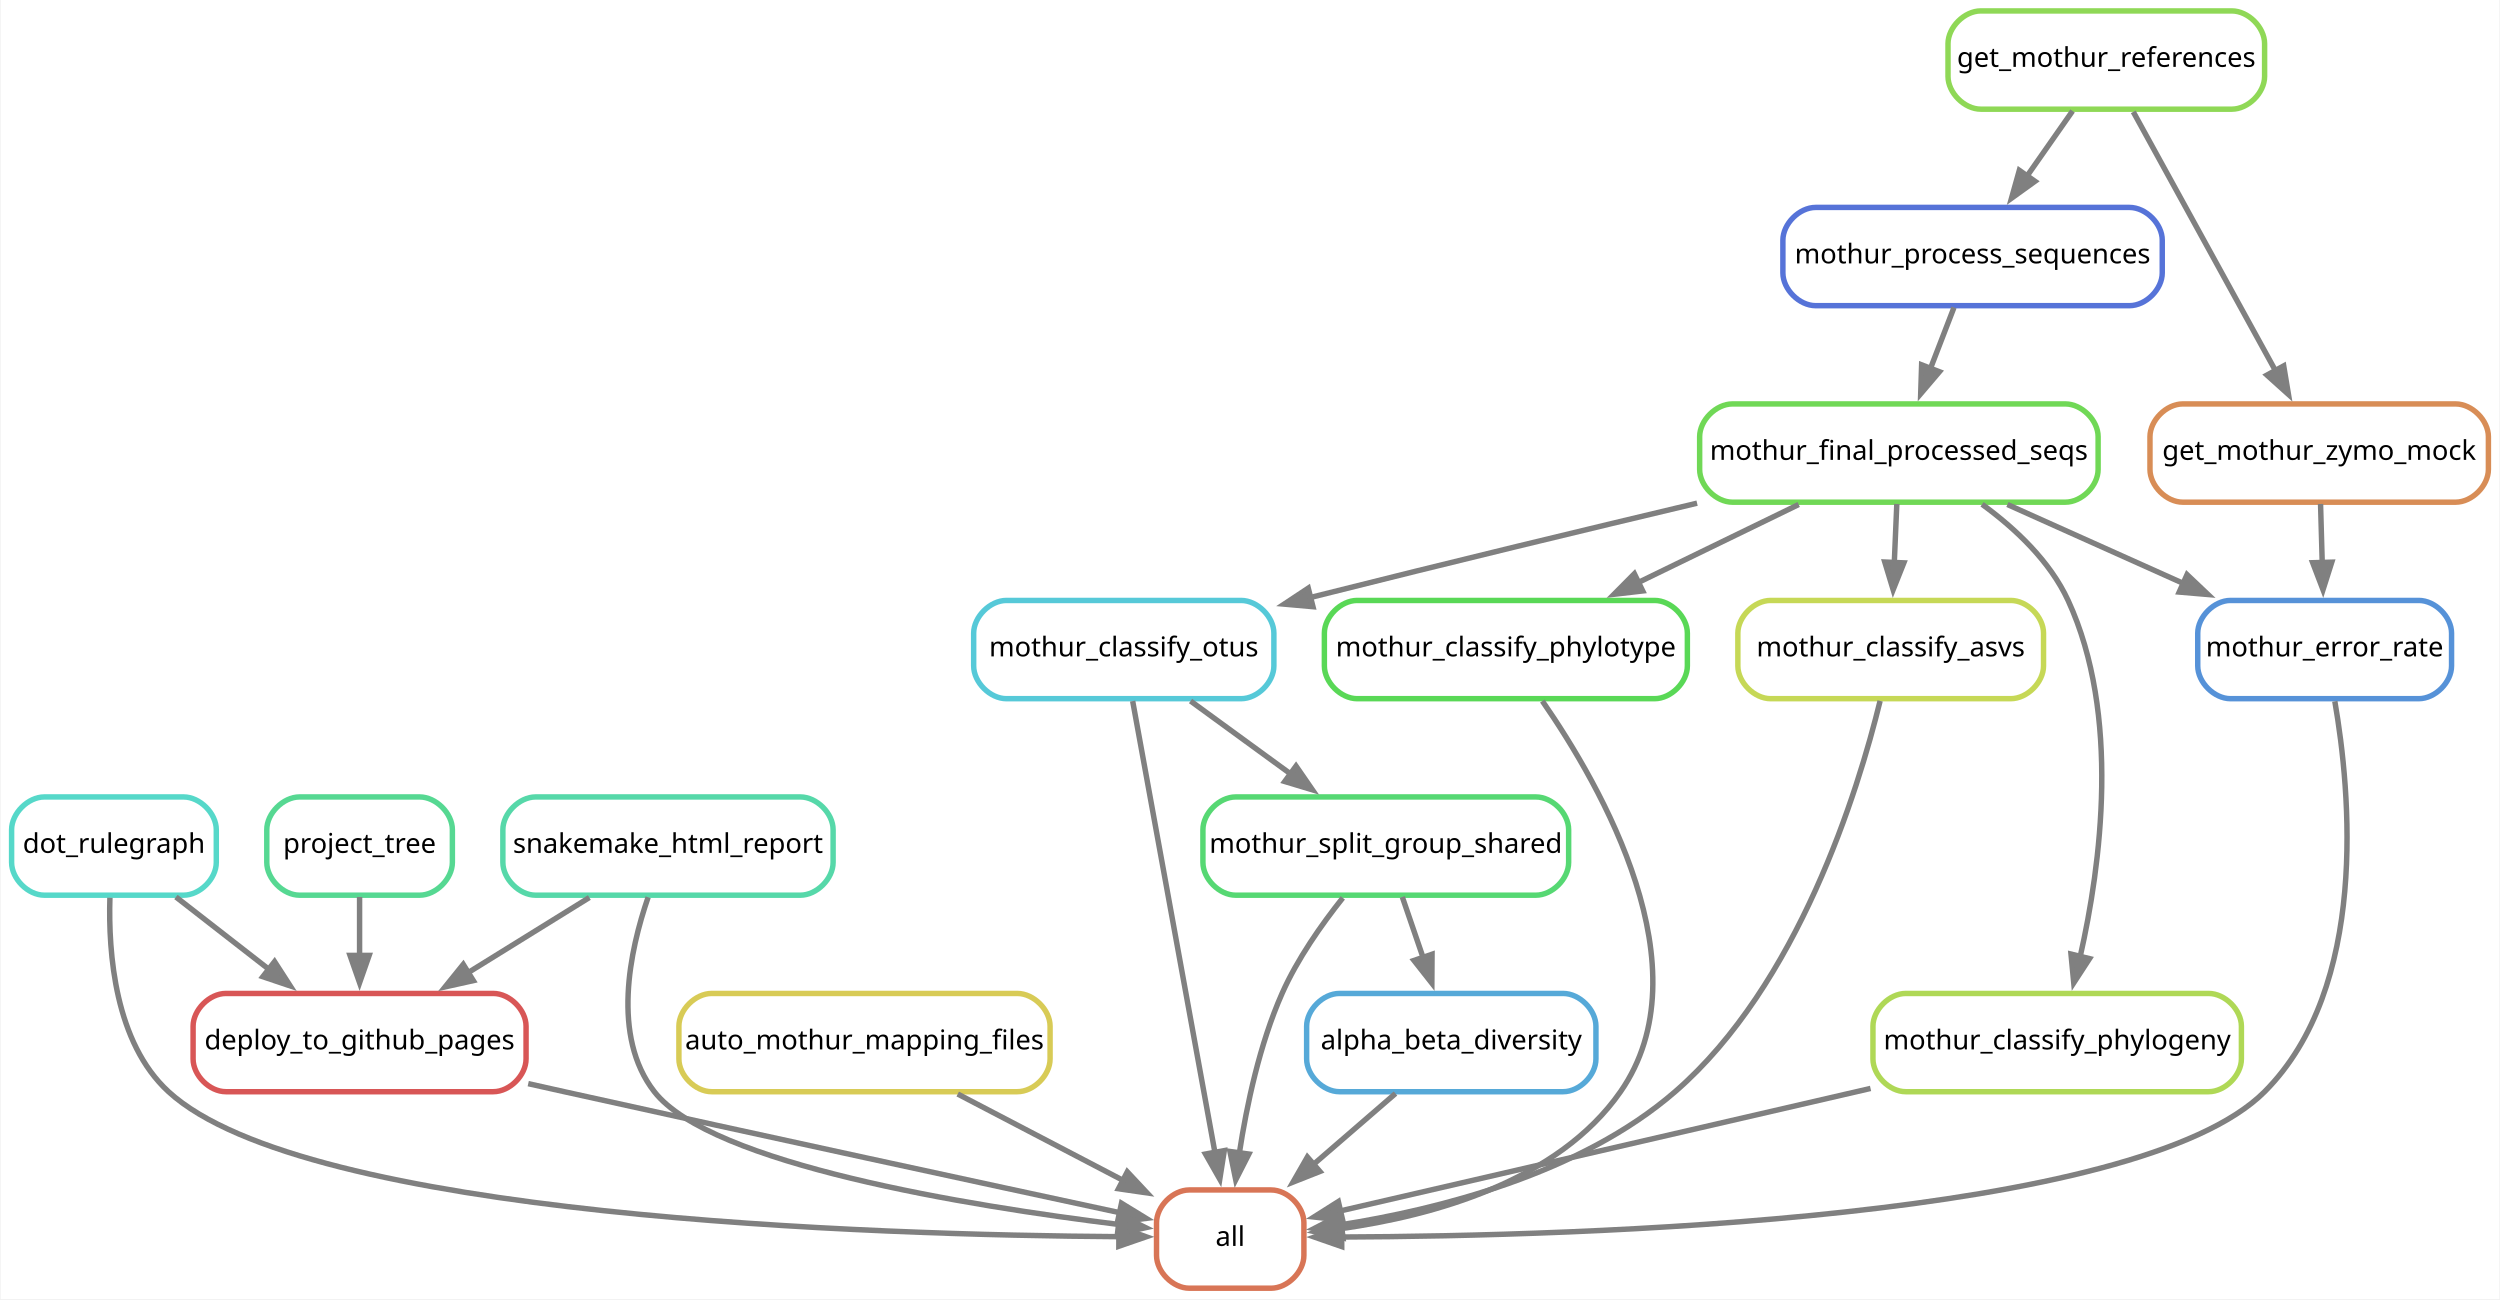
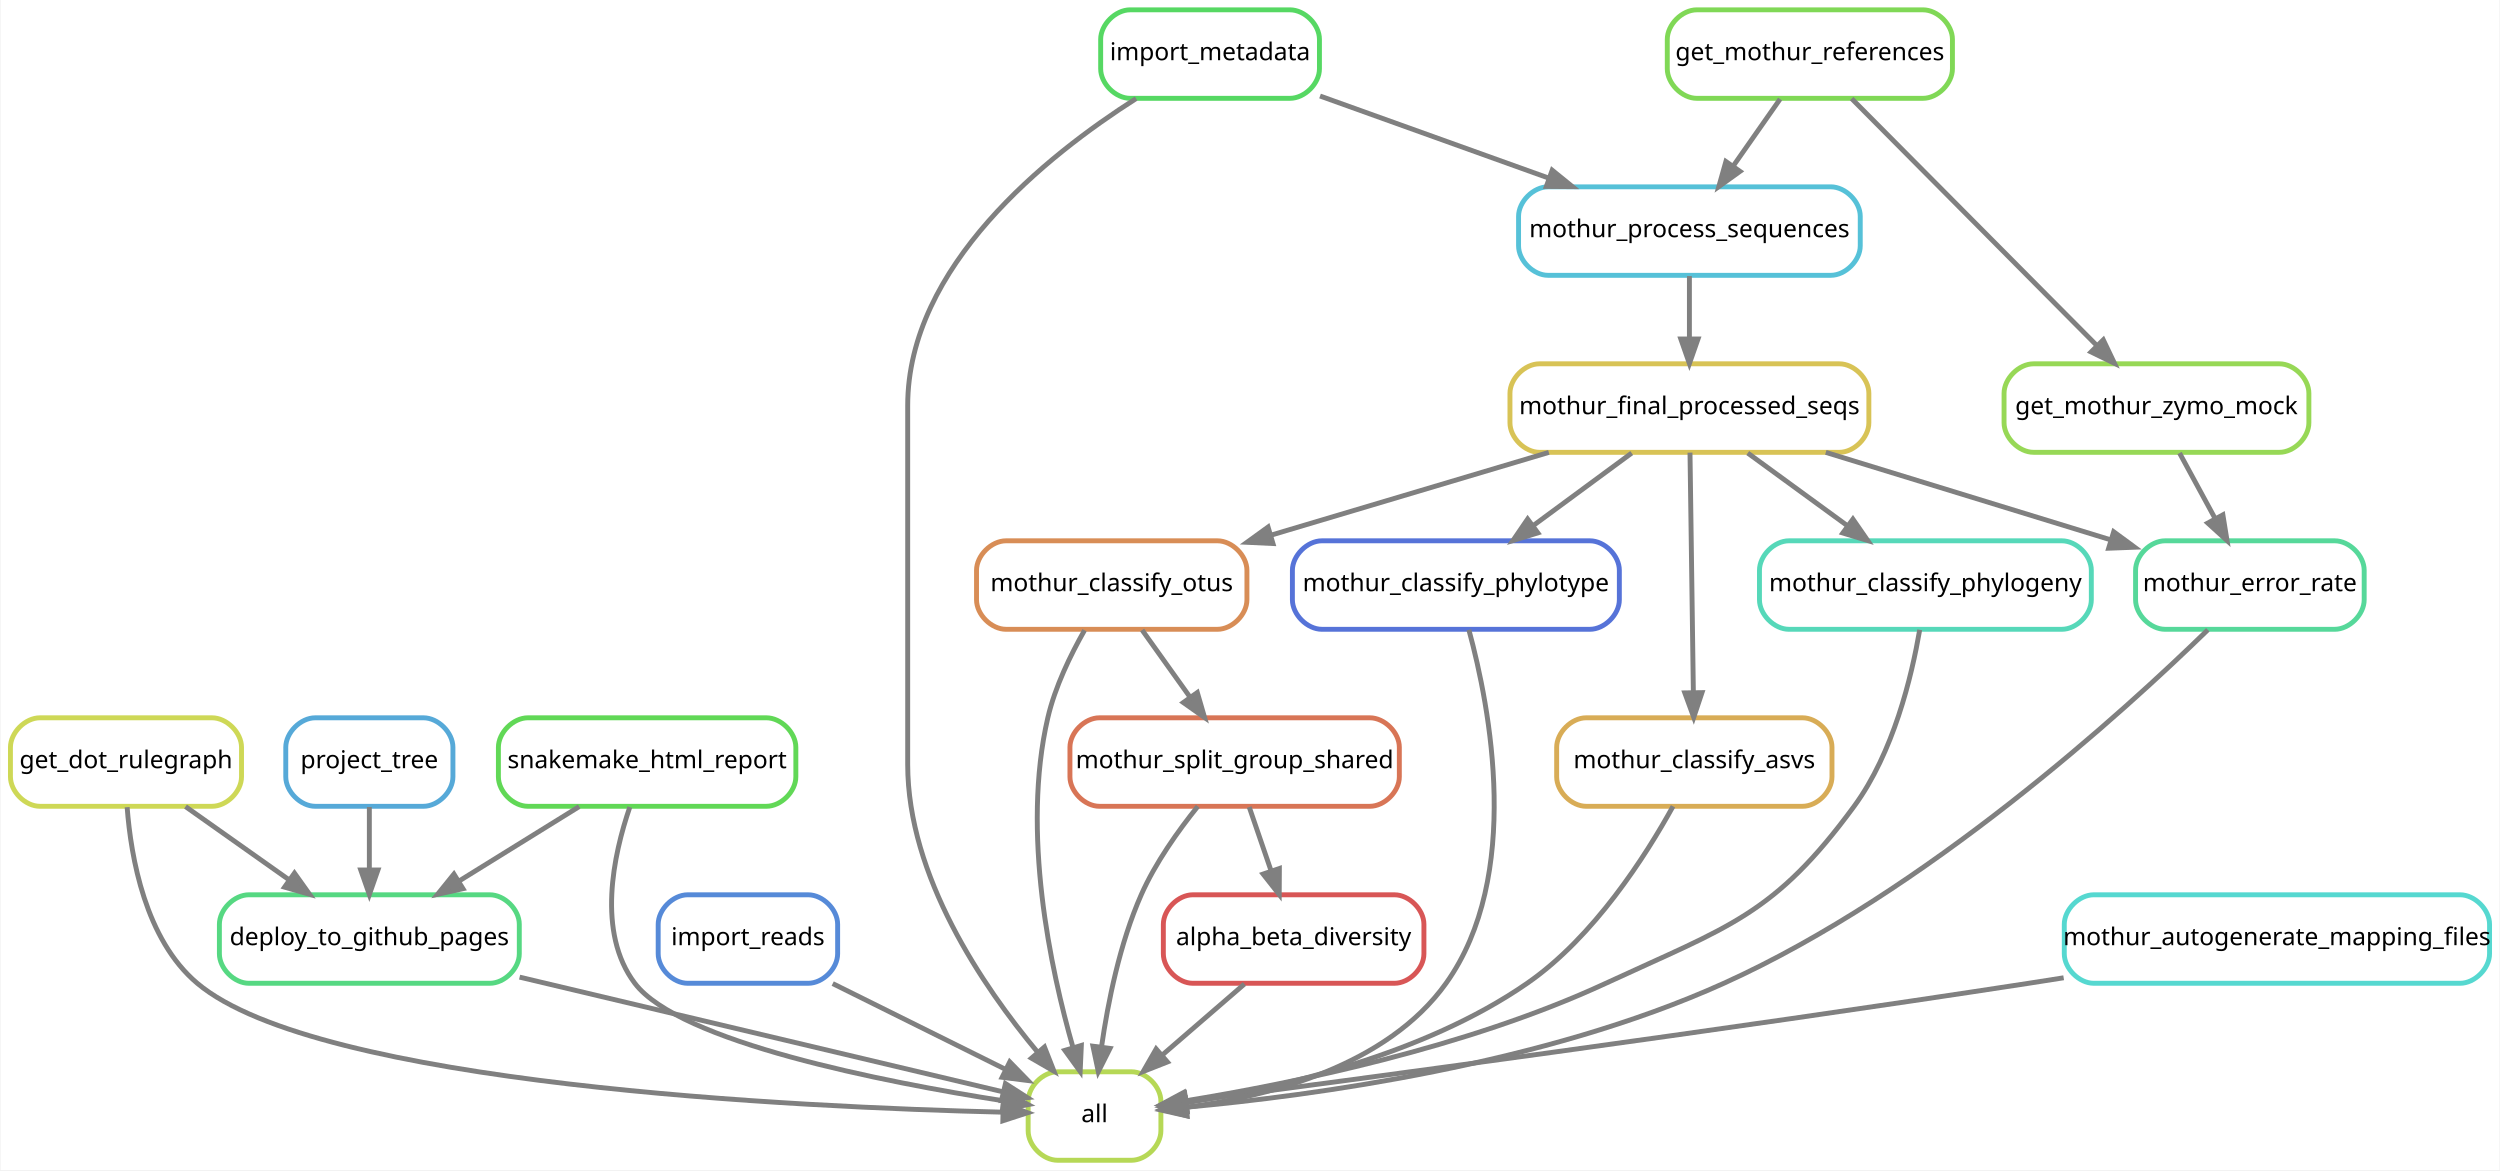
- <svg xmlns="http://www.w3.org/2000/svg" width="916pt" height="476pt" viewBox="0.00 0.00 915.50 476.00">
+ <svg xmlns="http://www.w3.org/2000/svg" width="1017pt" height="476pt" viewBox="0.00 0.00 1016.50 476.00">
  <g id="graph0" class="graph" transform="scale(1 1) rotate(0) translate(4 472)">
-     <polygon fill="white" stroke="none" points="-4,4 -4,-472 911.5,-472 911.5,4 -4,4" />
+     <polygon fill="white" stroke="none" points="-4,4 -4,-472 1012.5,-472 1012.5,4 -4,4" />
    <g id="node1" class="node">
-       <path fill="none" stroke="#d87556" stroke-width="2" d="M461.5,-36C461.5,-36 431.5,-36 431.5,-36 425.5,-36 419.5,-30 419.5,-24 419.5,-24 419.5,-12 419.5,-12 419.5,-6 425.5,0 431.5,0 431.5,0 461.5,0 461.5,0 467.5,0 473.5,-6 473.5,-12 473.5,-12 473.5,-24 473.5,-24 473.5,-30 467.5,-36 461.5,-36" />
-       <text text-anchor="middle" x="446.5" y="-15.5" font-family="sans" font-size="10.00">all</text>
+       <path fill="none" stroke="#b6d856" stroke-width="2" d="M456,-36C456,-36 426,-36 426,-36 420,-36 414,-30 414,-24 414,-24 414,-12 414,-12 414,-6 420,0 426,0 426,0 456,0 456,0 462,0 468,-6 468,-12 468,-12 468,-24 468,-24 468,-30 462,-36 456,-36" />
+       <text text-anchor="middle" x="441" y="-15.5" font-family="sans" font-size="10.00">all</text>
    </g>
    <g id="node2" class="node">
-       <path fill="none" stroke="#56d8c9" stroke-width="2" d="M63,-180C63,-180 12,-180 12,-180 6,-180 0,-174 0,-168 0,-168 0,-156 0,-156 0,-150 6,-144 12,-144 12,-144 63,-144 63,-144 69,-144 75,-150 75,-156 75,-156 75,-168 75,-168 75,-174 69,-180 63,-180" />
-       <text text-anchor="middle" x="37.5" y="-159.5" font-family="sans" font-size="10.00">dot_rulegraph</text>
+       <path fill="none" stroke="#ced856" stroke-width="2" d="M82,-180C82,-180 12,-180 12,-180 6,-180 0,-174 0,-168 0,-168 0,-156 0,-156 0,-150 6,-144 12,-144 12,-144 82,-144 82,-144 88,-144 94,-150 94,-156 94,-156 94,-168 94,-168 94,-174 88,-180 82,-180" />
+       <text text-anchor="middle" x="47" y="-159.5" font-family="sans" font-size="10.00">get_dot_rulegraph</text>
+     </g>
+     <g id="edge10" class="edge">
+       <path fill="none" stroke="grey" stroke-width="2" d="M47.47,-143.64C49.01,-123.2 54.87,-89.8 76,-72 125.03,-30.7 320.64,-21.58 403.55,-19.57" />
+       <polygon fill="grey" stroke="grey" stroke-width="2" points="403.86,-23.06 413.78,-19.34 403.71,-16.07 403.86,-23.06" />
+     </g>
+     <g id="node3" class="node">
+       <path fill="none" stroke="#56d882" stroke-width="2" d="M195,-108C195,-108 97,-108 97,-108 91,-108 85,-102 85,-96 85,-96 85,-84 85,-84 85,-78 91,-72 97,-72 97,-72 195,-72 195,-72 201,-72 207,-78 207,-84 207,-84 207,-96 207,-96 207,-102 201,-108 195,-108" />
+       <text text-anchor="middle" x="146" y="-87.5" font-family="sans" font-size="10.00">deploy_to_github_pages</text>
+     </g>
+     <g id="edge14" class="edge">
+       <path fill="none" stroke="grey" stroke-width="2" d="M71.22,-143.88C83.92,-134.89 99.66,-123.76 113.42,-114.03" />
+       <polygon fill="grey" stroke="grey" stroke-width="2" points="115.54,-116.82 121.69,-108.19 111.5,-111.11 115.54,-116.82" />
+     </g>
+     <g id="edge13" class="edge">
+       <path fill="none" stroke="grey" stroke-width="2" d="M207.12,-74.5C266.37,-60.44 354.31,-39.57 403.75,-27.84" />
+       <polygon fill="grey" stroke="grey" stroke-width="2" points="404.77,-31.19 413.69,-25.48 403.16,-24.38 404.77,-31.19" />
+     </g>
+     <g id="node4" class="node">
+       <path fill="none" stroke="#56a9d8" stroke-width="2" d="M168,-180C168,-180 124,-180 124,-180 118,-180 112,-174 112,-168 112,-168 112,-156 112,-156 112,-150 118,-144 124,-144 124,-144 168,-144 168,-144 174,-144 180,-150 180,-156 180,-156 180,-168 180,-168 180,-174 174,-180 168,-180" />
+       <text text-anchor="middle" x="146" y="-159.5" font-family="sans" font-size="10.00">project_tree</text>
+     </g>
+     <g id="edge15" class="edge">
+       <path fill="none" stroke="grey" stroke-width="2" d="M146,-143.7C146,-135.98 146,-126.71 146,-118.11" />
+       <polygon fill="grey" stroke="grey" stroke-width="2" points="149.5,-118.1 146,-108.1 142.5,-118.1 149.5,-118.1" />
+     </g>
+     <g id="node5" class="node">
+       <path fill="none" stroke="#61d856" stroke-width="2" d="M307.5,-180C307.5,-180 210.5,-180 210.5,-180 204.5,-180 198.5,-174 198.5,-168 198.5,-168 198.5,-156 198.5,-156 198.5,-150 204.5,-144 210.5,-144 210.5,-144 307.5,-144 307.5,-144 313.5,-144 319.5,-150 319.5,-156 319.5,-156 319.5,-168 319.5,-168 319.5,-174 313.5,-180 307.5,-180" />
+       <text text-anchor="middle" x="259" y="-159.5" font-family="sans" font-size="10.00">snakemake_html_report</text>
+     </g>
+     <g id="edge3" class="edge">
+       <path fill="none" stroke="grey" stroke-width="2" d="M251.96,-143.68C245.29,-124.21 238.41,-92.62 254,-72 272.05,-48.13 354.87,-31.89 404.03,-24.17" />
+       <polygon fill="grey" stroke="grey" stroke-width="2" points="404.62,-27.62 413.98,-22.65 403.56,-20.7 404.62,-27.62" />
+     </g>
+     <g id="edge16" class="edge">
+       <path fill="none" stroke="grey" stroke-width="2" d="M231.36,-143.88C216.58,-134.72 198.21,-123.34 182.3,-113.48" />
+       <polygon fill="grey" stroke="grey" stroke-width="2" points="184.09,-110.48 173.75,-108.19 180.41,-116.43 184.09,-110.48" />
+     </g>
+     <g id="node6" class="node">
+       <path fill="none" stroke="#568ad8" stroke-width="2" d="M324.5,-108C324.5,-108 275.5,-108 275.5,-108 269.5,-108 263.5,-102 263.5,-96 263.5,-96 263.5,-84 263.5,-84 263.5,-78 269.5,-72 275.5,-72 275.5,-72 324.5,-72 324.5,-72 330.5,-72 336.5,-78 336.5,-84 336.5,-84 336.5,-96 336.5,-96 336.5,-102 330.5,-108 324.5,-108" />
+       <text text-anchor="middle" x="300" y="-87.5" font-family="sans" font-size="10.00">import_reads</text>
+     </g>
+     <g id="edge11" class="edge">
+       <path fill="none" stroke="grey" stroke-width="2" d="M334.49,-71.88C355.8,-61.3 383.1,-47.74 404.73,-37.01" />
+       <polygon fill="grey" stroke="grey" stroke-width="2" points="406.52,-40.03 413.92,-32.44 403.41,-33.76 406.52,-40.03" />
+     </g>
+     <g id="node7" class="node">
+       <path fill="none" stroke="#56d863" stroke-width="2" d="M520.5,-468C520.5,-468 455.5,-468 455.5,-468 449.5,-468 443.5,-462 443.5,-456 443.5,-456 443.5,-444 443.5,-444 443.5,-438 449.5,-432 455.5,-432 455.5,-432 520.5,-432 520.5,-432 526.5,-432 532.5,-438 532.5,-444 532.5,-444 532.5,-456 532.5,-456 532.5,-462 526.5,-468 520.5,-468" />
+       <text text-anchor="middle" x="488" y="-447.5" font-family="sans" font-size="10.00">import_metadata</text>
+     </g>
+     <g id="edge9" class="edge">
+       <path fill="none" stroke="grey" stroke-width="2" d="M457.91,-431.89C421.5,-408.7 365,-363.59 365,-307 365,-307 365,-307 365,-161 365,-115.64 395.52,-70.75 417.88,-43.95" />
+       <polygon fill="grey" stroke="grey" stroke-width="2" points="420.64,-46.09 424.51,-36.23 415.34,-41.53 420.64,-46.09" />
+     </g>
+     <g id="node11" class="node">
+       <path fill="none" stroke="#56c1d8" stroke-width="2" d="M740.5,-396C740.5,-396 625.5,-396 625.5,-396 619.5,-396 613.5,-390 613.5,-384 613.5,-384 613.5,-372 613.5,-372 613.5,-366 619.5,-360 625.5,-360 625.5,-360 740.5,-360 740.5,-360 746.5,-360 752.5,-366 752.5,-372 752.5,-372 752.5,-384 752.5,-384 752.5,-390 746.5,-396 740.5,-396" />
+       <text text-anchor="middle" x="683" y="-375.5" font-family="sans" font-size="10.00">mothur_process_sequences</text>
+     </g>
+     <g id="edge20" class="edge">
+       <path fill="none" stroke="grey" stroke-width="2" d="M532.74,-432.94C560.44,-423 596.27,-410.14 625.99,-399.47" />
+       <polygon fill="grey" stroke="grey" stroke-width="2" points="627.18,-402.76 635.41,-396.08 624.81,-396.17 627.18,-402.76" />
+     </g>
+     <g id="node8" class="node">
+       <path fill="none" stroke="#56d8d0" stroke-width="2" d="M996.5,-108C996.5,-108 847.5,-108 847.5,-108 841.5,-108 835.5,-102 835.5,-96 835.5,-96 835.5,-84 835.5,-84 835.5,-78 841.5,-72 847.5,-72 847.5,-72 996.5,-72 996.5,-72 1002.5,-72 1008.5,-78 1008.5,-84 1008.5,-84 1008.5,-96 1008.5,-96 1008.5,-102 1002.5,-108 996.5,-108" />
+       <text text-anchor="middle" x="922" y="-87.5" font-family="sans" font-size="10.00">mothur_autogenerate_mapping_files</text>
+     </g>
+     <g id="edge6" class="edge">
+       <path fill="none" stroke="grey" stroke-width="2" d="M835.25,-74.24C830.43,-73.47 825.66,-72.72 821,-72 695.7,-52.72 546.68,-32.81 478.46,-23.87" />
+       <polygon fill="grey" stroke="grey" stroke-width="2" points="478.59,-20.36 468.22,-22.53 477.69,-27.3 478.59,-20.36" />
+     </g>
+     <g id="node9" class="node">
+       <path fill="none" stroke="#d88d56" stroke-width="2" d="M491,-252C491,-252 405,-252 405,-252 399,-252 393,-246 393,-240 393,-240 393,-228 393,-228 393,-222 399,-216 405,-216 405,-216 491,-216 491,-216 497,-216 503,-222 503,-228 503,-228 503,-240 503,-240 503,-246 497,-252 491,-252" />
+       <text text-anchor="middle" x="448" y="-231.5" font-family="sans" font-size="10.00">mothur_classify_otus</text>
+     </g>
+     <g id="edge7" class="edge">
+       <path fill="none" stroke="grey" stroke-width="2" d="M436.95,-215.61C431.26,-205.62 424.92,-192.58 422,-180 411.21,-133.49 423.06,-77.92 432.29,-45.73" />
+       <polygon fill="grey" stroke="grey" stroke-width="2" points="435.64,-46.72 435.16,-36.13 428.94,-44.71 435.64,-46.72" />
+     </g>
+     <g id="node18" class="node">
+       <path fill="none" stroke="#d87556" stroke-width="2" d="M553,-180C553,-180 443,-180 443,-180 437,-180 431,-174 431,-168 431,-168 431,-156 431,-156 431,-150 437,-144 443,-144 443,-144 553,-144 553,-144 559,-144 565,-150 565,-156 565,-156 565,-168 565,-168 565,-174 559,-180 553,-180" />
+       <text text-anchor="middle" x="498" y="-159.5" font-family="sans" font-size="10.00">mothur_split_group_shared</text>
+     </g>
+     <g id="edge27" class="edge">
+       <path fill="none" stroke="grey" stroke-width="2" d="M460.36,-215.7C466.23,-207.47 473.37,-197.48 479.84,-188.42" />
+       <polygon fill="grey" stroke="grey" stroke-width="2" points="482.82,-190.28 485.78,-180.1 477.12,-186.21 482.82,-190.28" />
+     </g>
+     <g id="node10" class="node">
+       <path fill="none" stroke="#d8c356" stroke-width="2" d="M744,-324C744,-324 622,-324 622,-324 616,-324 610,-318 610,-312 610,-312 610,-300 610,-300 610,-294 616,-288 622,-288 622,-288 744,-288 744,-288 750,-288 756,-294 756,-300 756,-300 756,-312 756,-312 756,-318 750,-324 744,-324" />
+       <text text-anchor="middle" x="683" y="-303.5" font-family="sans" font-size="10.00">mothur_final_processed_seqs</text>
+     </g>
+     <g id="edge17" class="edge">
+       <path fill="none" stroke="grey" stroke-width="2" d="M625.81,-287.97C591.66,-277.79 548.19,-264.84 512.77,-254.29" />
+       <polygon fill="grey" stroke="grey" stroke-width="2" points="513.59,-250.89 503.01,-251.39 511.6,-257.6 513.59,-250.89" />
+     </g>
+     <g id="node13" class="node">
+       <path fill="none" stroke="#5673d8" stroke-width="2" d="M642.5,-252C642.5,-252 533.5,-252 533.5,-252 527.5,-252 521.5,-246 521.5,-240 521.5,-240 521.5,-228 521.5,-228 521.5,-222 527.5,-216 533.5,-216 533.5,-216 642.5,-216 642.5,-216 648.5,-216 654.5,-222 654.5,-228 654.5,-228 654.5,-240 654.5,-240 654.5,-246 648.5,-252 642.5,-252" />
+       <text text-anchor="middle" x="588" y="-231.5" font-family="sans" font-size="10.00">mothur_classify_phylotype</text>
+     </g>
+     <g id="edge21" class="edge">
+       <path fill="none" stroke="grey" stroke-width="2" d="M659.52,-287.7C647.44,-278.8 632.55,-267.82 619.48,-258.2" />
+       <polygon fill="grey" stroke="grey" stroke-width="2" points="621.34,-255.22 611.21,-252.1 617.19,-260.85 621.34,-255.22" />
+     </g>
+     <g id="node14" class="node">
+       <path fill="none" stroke="#d8ac56" stroke-width="2" d="M729,-180C729,-180 641,-180 641,-180 635,-180 629,-174 629,-168 629,-168 629,-156 629,-156 629,-150 635,-144 641,-144 641,-144 729,-144 729,-144 735,-144 741,-150 741,-156 741,-156 741,-168 741,-168 741,-174 735,-180 729,-180" />
+       <text text-anchor="middle" x="685" y="-159.5" font-family="sans" font-size="10.00">mothur_classify_asvs</text>
+     </g>
+     <g id="edge22" class="edge">
+       <path fill="none" stroke="grey" stroke-width="2" d="M683.24,-287.87C683.58,-263.67 684.21,-219.21 684.61,-190.39" />
+       <polygon fill="grey" stroke="grey" stroke-width="2" points="688.12,-190.24 684.76,-180.19 681.12,-190.14 688.12,-190.24" />
+     </g>
+     <g id="node15" class="node">
+       <path fill="none" stroke="#56d8b9" stroke-width="2" d="M834.5,-252C834.5,-252 723.5,-252 723.5,-252 717.5,-252 711.5,-246 711.5,-240 711.5,-240 711.5,-228 711.5,-228 711.5,-222 717.5,-216 723.5,-216 723.5,-216 834.5,-216 834.5,-216 840.5,-216 846.5,-222 846.5,-228 846.5,-228 846.5,-240 846.5,-240 846.5,-246 840.5,-252 834.5,-252" />
+       <text text-anchor="middle" x="779" y="-231.5" font-family="sans" font-size="10.00">mothur_classify_phylogeny</text>
+     </g>
+     <g id="edge23" class="edge">
+       <path fill="none" stroke="grey" stroke-width="2" d="M706.73,-287.7C718.94,-278.8 733.99,-267.82 747.18,-258.2" />
+       <polygon fill="grey" stroke="grey" stroke-width="2" points="749.52,-260.82 755.54,-252.1 745.4,-255.17 749.52,-260.82" />
+     </g>
+     <g id="node16" class="node">
+       <path fill="none" stroke="#56d89a" stroke-width="2" d="M945.5,-252C945.5,-252 876.5,-252 876.5,-252 870.5,-252 864.5,-246 864.5,-240 864.5,-240 864.5,-228 864.5,-228 864.5,-222 870.5,-216 876.5,-216 876.5,-216 945.5,-216 945.5,-216 951.5,-216 957.5,-222 957.5,-228 957.5,-228 957.5,-240 957.5,-240 957.5,-246 951.5,-252 945.5,-252" />
+       <text text-anchor="middle" x="911" y="-231.5" font-family="sans" font-size="10.00">mothur_error_rate</text>
+     </g>
+     <g id="edge25" class="edge">
+       <path fill="none" stroke="grey" stroke-width="2" d="M738.48,-287.97C773.67,-277.16 819.05,-263.23 854.44,-252.37" />
+       <polygon fill="grey" stroke="grey" stroke-width="2" points="855.6,-255.67 864.14,-249.39 853.55,-248.98 855.6,-255.67" />
+     </g>
+     <g id="edge18" class="edge">
+       <path fill="none" stroke="grey" stroke-width="2" d="M683,-359.7C683,-351.98 683,-342.71 683,-334.11" />
+       <polygon fill="grey" stroke="grey" stroke-width="2" points="686.5,-334.1 683,-324.1 679.5,-334.1 686.5,-334.1" />
+     </g>
+     <g id="node12" class="node">
+       <path fill="none" stroke="#80d856" stroke-width="2" d="M778,-468C778,-468 686,-468 686,-468 680,-468 674,-462 674,-456 674,-456 674,-444 674,-444 674,-438 680,-432 686,-432 686,-432 778,-432 778,-432 784,-432 790,-438 790,-444 790,-444 790,-456 790,-456 790,-462 784,-468 778,-468" />
+       <text text-anchor="middle" x="732" y="-447.5" font-family="sans" font-size="10.00">get_mothur_references</text>
+     </g>
+     <g id="edge19" class="edge">
+       <path fill="none" stroke="grey" stroke-width="2" d="M719.89,-431.7C714.13,-423.47 707.14,-413.48 700.79,-404.42" />
+       <polygon fill="grey" stroke="grey" stroke-width="2" points="703.58,-402.29 694.97,-396.1 697.84,-406.3 703.58,-402.29" />
+     </g>
+     <g id="node17" class="node">
+       <path fill="none" stroke="#97d856" stroke-width="2" d="M923,-324C923,-324 823,-324 823,-324 817,-324 811,-318 811,-312 811,-312 811,-300 811,-300 811,-294 817,-288 823,-288 823,-288 923,-288 923,-288 929,-288 935,-294 935,-300 935,-300 935,-312 935,-312 935,-318 929,-324 923,-324" />
+       <text text-anchor="middle" x="873" y="-303.5" font-family="sans" font-size="10.00">get_mothur_zymo_mock</text>
+     </g>
+     <g id="edge26" class="edge">
+       <path fill="none" stroke="grey" stroke-width="2" d="M749.01,-431.87C773.89,-406.82 820.32,-360.05 848.77,-331.41" />
+       <polygon fill="grey" stroke="grey" stroke-width="2" points="851.37,-333.75 855.93,-324.19 846.4,-328.82 851.37,-333.75" />
+     </g>
+     <g id="edge12" class="edge">
+       <path fill="none" stroke="grey" stroke-width="2" d="M593.29,-215.79C601.92,-184.05 615.13,-115.57 584,-72 559.94,-38.32 511.94,-26.01 478.21,-21.53" />
+       <polygon fill="grey" stroke="grey" stroke-width="2" points="478.58,-18.05 468.24,-20.38 477.77,-25 478.58,-18.05" />
    </g>
    <g id="edge8" class="edge">
-       <path fill="none" stroke="grey" stroke-width="2" d="M36.02,-143.06C35.41,-122.7 37.9,-89.99 57.5,-72 107.66,-25.96 316.43,-19.5 405.71,-18.88" />
-       <polygon fill="grey" stroke="grey" stroke-width="2" points="405.71,-22.38 415.7,-18.84 405.69,-15.38 405.71,-22.38" />
+       <path fill="none" stroke="grey" stroke-width="2" d="M676.34,-143.99C665.25,-123.89 644.18,-90.81 617,-72 574.79,-42.78 516.13,-29.36 478.36,-23.41" />
+       <polygon fill="grey" stroke="grey" stroke-width="2" points="478.69,-19.92 468.29,-21.93 477.67,-26.85 478.69,-19.92" />
    </g>
-     <g id="node3" class="node">
-       <path fill="none" stroke="#d85656" stroke-width="2" d="M176.5,-108C176.5,-108 78.5,-108 78.5,-108 72.5,-108 66.5,-102 66.5,-96 66.5,-96 66.5,-84 66.5,-84 66.5,-78 72.5,-72 78.5,-72 78.5,-72 176.5,-72 176.5,-72 182.5,-72 188.5,-78 188.5,-84 188.5,-84 188.5,-96 188.5,-96 188.5,-102 182.5,-108 176.5,-108" />
-       <text text-anchor="middle" x="127.5" y="-87.5" font-family="sans" font-size="10.00">deploy_to_github_pages</text>
-     </g>
-     <g id="edge14" class="edge">
-       <path fill="none" stroke="grey" stroke-width="2" d="M60.21,-143.34C70.58,-135.27 83.05,-125.57 94.43,-116.72" />
-       <polygon fill="grey" stroke="grey" stroke-width="2" points="96.35,-119.66 102.09,-110.76 92.05,-114.14 96.35,-119.66" />
+     <g id="edge2" class="edge">
+       <path fill="none" stroke="grey" stroke-width="2" d="M776.69,-215.8C773.42,-196.71 765.96,-165.75 750,-144 717.38,-99.56 699.01,-95.2 649,-72 592.32,-45.7 520.66,-31.12 477.95,-24.18" />
+       <polygon fill="grey" stroke="grey" stroke-width="2" points="478.43,-20.71 468.01,-22.62 477.34,-27.63 478.43,-20.71" />
    </g>
    <g id="edge1" class="edge">
-       <path fill="none" stroke="grey" stroke-width="2" d="M189.29,-74.95C193.76,-73.95 198.2,-72.95 202.5,-72 274.06,-56.12 357.55,-38.09 405.98,-27.68" />
-       <polygon fill="grey" stroke="grey" stroke-width="2" points="406.67,-31.12 415.71,-25.59 405.2,-24.27 406.67,-31.12" />
-     </g>
-     <g id="node4" class="node">
-       <path fill="none" stroke="#56d892" stroke-width="2" d="M149.5,-180C149.5,-180 105.5,-180 105.5,-180 99.5,-180 93.5,-174 93.5,-168 93.5,-168 93.5,-156 93.5,-156 93.5,-150 99.5,-144 105.5,-144 105.5,-144 149.5,-144 149.5,-144 155.5,-144 161.5,-150 161.5,-156 161.5,-156 161.5,-168 161.5,-168 161.5,-174 155.5,-180 149.5,-180" />
-       <text text-anchor="middle" x="127.5" y="-159.5" font-family="sans" font-size="10.00">project_tree</text>
-     </g>
-     <g id="edge12" class="edge">
-       <path fill="none" stroke="grey" stroke-width="2" d="M127.5,-143.34C127.5,-136.75 127.5,-129.08 127.5,-121.67" />
-       <polygon fill="grey" stroke="grey" stroke-width="2" points="131,-121.93 127.5,-111.93 124,-121.93 131,-121.93" />
-     </g>
-     <g id="node5" class="node">
-       <path fill="none" stroke="#56d8a9" stroke-width="2" d="M289,-180C289,-180 192,-180 192,-180 186,-180 180,-174 180,-168 180,-168 180,-156 180,-156 180,-150 186,-144 192,-144 192,-144 289,-144 289,-144 295,-144 301,-150 301,-156 301,-156 301,-168 301,-168 301,-174 295,-180 289,-180" />
-       <text text-anchor="middle" x="240.5" y="-159.5" font-family="sans" font-size="10.00">snakemake_html_report</text>
-     </g>
-     <g id="edge6" class="edge">
-       <path fill="none" stroke="grey" stroke-width="2" d="M233.22,-143.25C226.49,-123.67 219.7,-92.26 235.5,-72 256.21,-45.45 350.42,-30.17 405.71,-23.35" />
-       <polygon fill="grey" stroke="grey" stroke-width="2" points="406,-26.84 415.52,-22.18 405.18,-19.88 406,-26.84" />
-     </g>
-     <g id="edge13" class="edge">
-       <path fill="none" stroke="grey" stroke-width="2" d="M211.69,-143.15C198.15,-134.76 181.78,-124.62 167.09,-115.52" />
-       <polygon fill="grey" stroke="grey" stroke-width="2" points="169.17,-112.7 158.83,-110.41 165.49,-118.65 169.17,-112.7" />
-     </g>
-     <g id="node6" class="node">
-       <path fill="none" stroke="#d8cb56" stroke-width="2" d="M368.5,-108C368.5,-108 256.5,-108 256.5,-108 250.5,-108 244.5,-102 244.5,-96 244.5,-96 244.5,-84 244.5,-84 244.5,-78 250.5,-72 256.5,-72 256.5,-72 368.5,-72 368.5,-72 374.5,-72 380.5,-78 380.5,-84 380.5,-84 380.5,-96 380.5,-96 380.5,-102 374.5,-108 368.5,-108" />
-       <text text-anchor="middle" x="312.5" y="-87.5" font-family="sans" font-size="10.00">auto_mothur_mapping_files</text>
-     </g>
-     <g id="edge3" class="edge">
-       <path fill="none" stroke="grey" stroke-width="2" d="M346.66,-71.15C365.15,-61.49 388.08,-49.52 407.3,-39.48" />
-       <polygon fill="grey" stroke="grey" stroke-width="2" points="408.79,-42.65 416.03,-34.92 405.55,-36.44 408.79,-42.65" />
-     </g>
-     <g id="node7" class="node">
-       <path fill="none" stroke="#56c9d8" stroke-width="2" d="M450.5,-252C450.5,-252 364.5,-252 364.5,-252 358.5,-252 352.5,-246 352.5,-240 352.5,-240 352.5,-228 352.5,-228 352.5,-222 358.5,-216 364.5,-216 364.5,-216 450.5,-216 450.5,-216 456.5,-216 462.5,-222 462.5,-228 462.5,-228 462.5,-240 462.5,-240 462.5,-246 456.5,-252 450.5,-252" />
-       <text text-anchor="middle" x="407.5" y="-231.5" font-family="sans" font-size="10.00">mothur_classify_otus</text>
-     </g>
-     <g id="edge9" class="edge">
-       <path fill="none" stroke="grey" stroke-width="2" d="M410.76,-215.12C417.41,-178.62 432.63,-95.13 440.9,-49.74" />
-       <polygon fill="grey" stroke="grey" stroke-width="2" points="444.33,-50.42 442.68,-39.96 437.44,-49.17 444.33,-50.42" />
-     </g>
-     <g id="node16" class="node">
-       <path fill="none" stroke="#56d873" stroke-width="2" d="M558.5,-180C558.5,-180 448.5,-180 448.5,-180 442.5,-180 436.5,-174 436.5,-168 436.5,-168 436.5,-156 436.5,-156 436.5,-150 442.5,-144 448.5,-144 448.5,-144 558.5,-144 558.5,-144 564.5,-144 570.5,-150 570.5,-156 570.5,-156 570.5,-168 570.5,-168 570.5,-174 564.5,-180 558.5,-180" />
-       <text text-anchor="middle" x="503.5" y="-159.5" font-family="sans" font-size="10.00">mothur_split_group_shared</text>
+       <path fill="none" stroke="grey" stroke-width="2" d="M893.89,-215.78C859.71,-182.46 779.19,-109.15 697,-72 623.87,-38.94 529.64,-26.27 478.34,-21.59" />
+       <polygon fill="grey" stroke="grey" stroke-width="2" points="478.63,-18.1 468.36,-20.73 478.03,-25.07 478.63,-18.1" />
    </g>
    <g id="edge24" class="edge">
-       <path fill="none" stroke="grey" stroke-width="2" d="M431.97,-215.15C443.14,-207.01 456.57,-197.22 468.77,-188.33" />
-       <polygon fill="grey" stroke="grey" stroke-width="2" points="470.61,-191.32 476.63,-182.6 466.48,-185.66 470.61,-191.32" />
-     </g>
-     <g id="node8" class="node">
-       <path fill="none" stroke="#70d856" stroke-width="2" d="M752.5,-324C752.5,-324 630.5,-324 630.5,-324 624.5,-324 618.5,-318 618.5,-312 618.5,-312 618.5,-300 618.5,-300 618.5,-294 624.5,-288 630.5,-288 630.5,-288 752.5,-288 752.5,-288 758.5,-288 764.5,-294 764.5,-300 764.5,-300 764.5,-312 764.5,-312 764.5,-318 758.5,-324 752.5,-324" />
-       <text text-anchor="middle" x="691.5" y="-303.5" font-family="sans" font-size="10.00">mothur_final_processed_seqs</text>
-     </g>
-     <g id="edge15" class="edge">
-       <path fill="none" stroke="grey" stroke-width="2" d="M617.56,-287.64C577.99,-278.24 528.12,-266.24 475.92,-253.09" />
-       <polygon fill="grey" stroke="grey" stroke-width="2" points="476.82,-249.71 466.26,-250.65 475.1,-256.5 476.82,-249.71" />
-     </g>
-     <g id="node11" class="node">
-       <path fill="none" stroke="#59d856" stroke-width="2" d="M602,-252C602,-252 493,-252 493,-252 487,-252 481,-246 481,-240 481,-240 481,-228 481,-228 481,-222 487,-216 493,-216 493,-216 602,-216 602,-216 608,-216 614,-222 614,-228 614,-228 614,-240 614,-240 614,-246 608,-252 602,-252" />
-       <text text-anchor="middle" x="547.5" y="-231.5" font-family="sans" font-size="10.00">mothur_classify_phylotype</text>
-     </g>
-     <g id="edge18" class="edge">
-       <path fill="none" stroke="grey" stroke-width="2" d="M654.79,-287.15C636.92,-278.47 615.19,-267.91 595.98,-258.56" />
-       <polygon fill="grey" stroke="grey" stroke-width="2" points="597.64,-255.48 587.12,-254.26 594.58,-261.78 597.64,-255.48" />
-     </g>
-     <g id="node12" class="node">
-       <path fill="none" stroke="#c6d856" stroke-width="2" d="M732.5,-252C732.5,-252 644.5,-252 644.5,-252 638.5,-252 632.5,-246 632.5,-240 632.5,-240 632.5,-228 632.5,-228 632.5,-222 638.5,-216 644.5,-216 644.5,-216 732.5,-216 732.5,-216 738.5,-216 744.5,-222 744.5,-228 744.5,-228 744.5,-240 744.5,-240 744.5,-246 738.5,-252 732.5,-252" />
-       <text text-anchor="middle" x="688.5" y="-231.5" font-family="sans" font-size="10.00">mothur_classify_asvs</text>
-     </g>
-     <g id="edge19" class="edge">
-       <path fill="none" stroke="grey" stroke-width="2" d="M690.74,-287.34C690.46,-280.75 690.13,-273.08 689.81,-265.67" />
-       <polygon fill="grey" stroke="grey" stroke-width="2" points="693.32,-265.77 689.4,-255.93 686.33,-266.07 693.32,-265.77" />
-     </g>
-     <g id="node13" class="node">
-       <path fill="none" stroke="#afd856" stroke-width="2" d="M805,-108C805,-108 694,-108 694,-108 688,-108 682,-102 682,-96 682,-96 682,-84 682,-84 682,-78 688,-72 694,-72 694,-72 805,-72 805,-72 811,-72 817,-78 817,-84 817,-84 817,-96 817,-96 817,-102 811,-108 805,-108" />
-       <text text-anchor="middle" x="749.5" y="-87.5" font-family="sans" font-size="10.00">mothur_classify_phylogeny</text>
-     </g>
-     <g id="edge20" class="edge">
-       <path fill="none" stroke="grey" stroke-width="2" d="M721.98,-287.23C734.17,-278.35 746.86,-266.4 753.5,-252 772.83,-210.04 765.54,-155.17 757.94,-121.54" />
-       <polygon fill="grey" stroke="grey" stroke-width="2" points="761.35,-120.76 755.57,-111.88 754.56,-122.42 761.35,-120.76" />
-     </g>
-     <g id="node14" class="node">
-       <path fill="none" stroke="#5692d8" stroke-width="2" d="M882,-252C882,-252 813,-252 813,-252 807,-252 801,-246 801,-240 801,-240 801,-228 801,-228 801,-222 807,-216 813,-216 813,-216 882,-216 882,-216 888,-216 894,-222 894,-228 894,-228 894,-240 894,-240 894,-246 888,-252 882,-252" />
-       <text text-anchor="middle" x="847.5" y="-231.5" font-family="sans" font-size="10.00">mothur_error_rate</text>
-     </g>
-     <g id="edge21" class="edge">
-       <path fill="none" stroke="grey" stroke-width="2" d="M731.27,-287.15C750.9,-278.34 774.84,-267.61 795.87,-258.17" />
-       <polygon fill="grey" stroke="grey" stroke-width="2" points="797.08,-261.46 804.77,-254.17 794.21,-255.07 797.08,-261.46" />
-     </g>
-     <g id="node9" class="node">
-       <path fill="none" stroke="#5673d8" stroke-width="2" d="M776,-396C776,-396 661,-396 661,-396 655,-396 649,-390 649,-384 649,-384 649,-372 649,-372 649,-366 655,-360 661,-360 661,-360 776,-360 776,-360 782,-360 788,-366 788,-372 788,-372 788,-384 788,-384 788,-390 782,-396 776,-396" />
-       <text text-anchor="middle" x="718.5" y="-375.5" font-family="sans" font-size="10.00">mothur_process_sequences</text>
-     </g>
-     <g id="edge16" class="edge">
-       <path fill="none" stroke="grey" stroke-width="2" d="M711.69,-359.34C709.05,-352.51 705.96,-344.5 703.01,-336.83" />
-       <polygon fill="grey" stroke="grey" stroke-width="2" points="706.36,-335.8 699.49,-327.73 699.83,-338.32 706.36,-335.8" />
-     </g>
-     <g id="node10" class="node">
-       <path fill="none" stroke="#8fd856" stroke-width="2" d="M813.5,-468C813.5,-468 721.5,-468 721.5,-468 715.5,-468 709.5,-462 709.5,-456 709.5,-456 709.5,-444 709.5,-444 709.5,-438 715.5,-432 721.5,-432 721.5,-432 813.5,-432 813.5,-432 819.5,-432 825.5,-438 825.5,-444 825.5,-444 825.5,-456 825.5,-456 825.5,-462 819.5,-468 813.5,-468" />
-       <text text-anchor="middle" x="767.5" y="-447.5" font-family="sans" font-size="10.00">get_mothur_references</text>
-     </g>
-     <g id="edge17" class="edge">
-       <path fill="none" stroke="grey" stroke-width="2" d="M755.14,-431.34C750.07,-424.1 744.07,-415.53 738.42,-407.45" />
-       <polygon fill="grey" stroke="grey" stroke-width="2" points="741.37,-405.57 732.77,-399.38 735.63,-409.58 741.37,-405.57" />
-     </g>
-     <g id="node15" class="node">
-       <path fill="none" stroke="#d88d56" stroke-width="2" d="M895.5,-324C895.5,-324 795.5,-324 795.5,-324 789.5,-324 783.5,-318 783.5,-312 783.5,-312 783.5,-300 783.5,-300 783.5,-294 789.5,-288 795.5,-288 795.5,-288 895.5,-288 895.5,-288 901.5,-288 907.5,-294 907.5,-300 907.5,-300 907.5,-312 907.5,-312 907.5,-318 901.5,-324 895.5,-324" />
-       <text text-anchor="middle" x="845.5" y="-303.5" font-family="sans" font-size="10.00">get_mothur_zymo_mock</text>
-     </g>
-     <g id="edge23" class="edge">
-       <path fill="none" stroke="grey" stroke-width="2" d="M777.38,-431.02C790.51,-407.12 813.86,-364.59 829.52,-336.1" />
-       <polygon fill="grey" stroke="grey" stroke-width="2" points="832.5,-337.94 834.24,-327.49 826.36,-334.57 832.5,-337.94" />
+       <path fill="none" stroke="grey" stroke-width="2" d="M882.39,-287.7C886.76,-279.64 892.06,-269.89 896.9,-260.98" />
+       <polygon fill="grey" stroke="grey" stroke-width="2" points="900.02,-262.56 901.71,-252.1 893.87,-259.22 900.02,-262.56" />
    </g>
    <g id="edge5" class="edge">
-       <path fill="none" stroke="grey" stroke-width="2" d="M560.86,-215.15C582.73,-183.56 620.77,-116.93 589.5,-72 566.6,-39.1 520.77,-26.57 487.14,-21.83" />
-       <polygon fill="grey" stroke="grey" stroke-width="2" points="487.83,-18.39 477.48,-20.69 487,-25.34 487.83,-18.39" />
+       <path fill="none" stroke="grey" stroke-width="2" d="M483.02,-143.97C475.06,-134.09 465.77,-121.05 460,-108 451.28,-88.28 446.46,-64.3 443.86,-46.2" />
+       <polygon fill="grey" stroke="grey" stroke-width="2" points="447.3,-45.51 442.54,-36.04 440.36,-46.41 447.3,-45.51" />
    </g>
-     <g id="edge2" class="edge">
-       <path fill="none" stroke="grey" stroke-width="2" d="M684.62,-215.19C676.52,-182.15 654.66,-111.17 609.5,-72 574.76,-41.87 522.57,-28.8 486.66,-23.18" />
-       <polygon fill="grey" stroke="grey" stroke-width="2" points="487.61,-19.78 477.22,-21.85 486.63,-26.71 487.61,-19.78" />
+     <g id="node19" class="node">
+       <path fill="none" stroke="#d85656" stroke-width="2" d="M563,-108C563,-108 481,-108 481,-108 475,-108 469,-102 469,-96 469,-96 469,-84 469,-84 469,-78 475,-72 481,-72 481,-72 563,-72 563,-72 569,-72 575,-78 575,-84 575,-84 575,-96 575,-96 575,-102 569,-108 563,-108" />
+       <text text-anchor="middle" x="522" y="-87.5" font-family="sans" font-size="10.00">alpha_beta_diversity</text>
+     </g>
+     <g id="edge28" class="edge">
+       <path fill="none" stroke="grey" stroke-width="2" d="M503.93,-143.7C506.61,-135.9 509.83,-126.51 512.8,-117.83" />
+       <polygon fill="grey" stroke="grey" stroke-width="2" points="516.2,-118.7 516.14,-108.1 509.58,-116.43 516.2,-118.7" />
    </g>
    <g id="edge4" class="edge">
-       <path fill="none" stroke="grey" stroke-width="2" d="M681.12,-73.2C621.2,-59.36 536.14,-39.71 486.61,-28.27" />
-       <polygon fill="grey" stroke="grey" stroke-width="2" points="487.7,-24.93 477.17,-26.09 486.12,-31.75 487.7,-24.93" />
-     </g>
-     <g id="edge11" class="edge">
-       <path fill="none" stroke="grey" stroke-width="2" d="M851.23,-215.04C857,-181.74 863.74,-110.36 825.5,-72 778.76,-25.11 575.08,-19.11 487.16,-18.75" />
-       <polygon fill="grey" stroke="grey" stroke-width="2" points="487.36,-15.25 477.35,-18.74 487.35,-22.25 487.36,-15.25" />
-     </g>
-     <g id="edge22" class="edge">
-       <path fill="none" stroke="grey" stroke-width="2" d="M846,-287.34C846.19,-280.75 846.41,-273.08 846.62,-265.67" />
-       <polygon fill="grey" stroke="grey" stroke-width="2" points="850.11,-266.02 846.9,-255.93 843.12,-265.82 850.11,-266.02" />
-     </g>
-     <g id="edge7" class="edge">
-       <path fill="none" stroke="grey" stroke-width="2" d="M487.75,-143.02C479.98,-133.26 471.08,-120.63 465.5,-108 457.29,-89.44 452.54,-67.09 449.84,-49.44" />
-       <polygon fill="grey" stroke="grey" stroke-width="2" points="453.33,-49.16 448.52,-39.72 446.4,-50.1 453.33,-49.16" />
-     </g>
-     <g id="node17" class="node">
-       <path fill="none" stroke="#56a9d8" stroke-width="2" d="M568.5,-108C568.5,-108 486.5,-108 486.5,-108 480.5,-108 474.5,-102 474.5,-96 474.5,-96 474.5,-84 474.5,-84 474.5,-78 480.5,-72 486.5,-72 486.5,-72 568.5,-72 568.5,-72 574.5,-72 580.5,-78 580.5,-84 580.5,-84 580.5,-96 580.5,-96 580.5,-102 574.5,-108 568.5,-108" />
-       <text text-anchor="middle" x="527.5" y="-87.5" font-family="sans" font-size="10.00">alpha_beta_diversity</text>
-     </g>
-     <g id="edge25" class="edge">
-       <path fill="none" stroke="grey" stroke-width="2" d="M509.56,-143.34C511.87,-136.59 514.58,-128.69 517.18,-121.11" />
-       <polygon fill="grey" stroke="grey" stroke-width="2" points="520.45,-122.36 520.38,-111.77 513.83,-120.09 520.45,-122.36" />
-     </g>
-     <g id="edge10" class="edge">
-       <path fill="none" stroke="grey" stroke-width="2" d="M507.06,-71.34C497.92,-63.44 486.96,-53.96 476.89,-45.26" />
-       <polygon fill="grey" stroke="grey" stroke-width="2" points="479.36,-42.77 469.51,-38.88 474.78,-48.07 479.36,-42.77" />
+       <path fill="none" stroke="grey" stroke-width="2" d="M501.98,-71.7C491.87,-62.97 479.46,-52.24 468.48,-42.75" />
+       <polygon fill="grey" stroke="grey" stroke-width="2" points="470.65,-39.99 460.79,-36.1 466.07,-45.29 470.65,-39.99" />
    </g>
  </g>
</svg>
